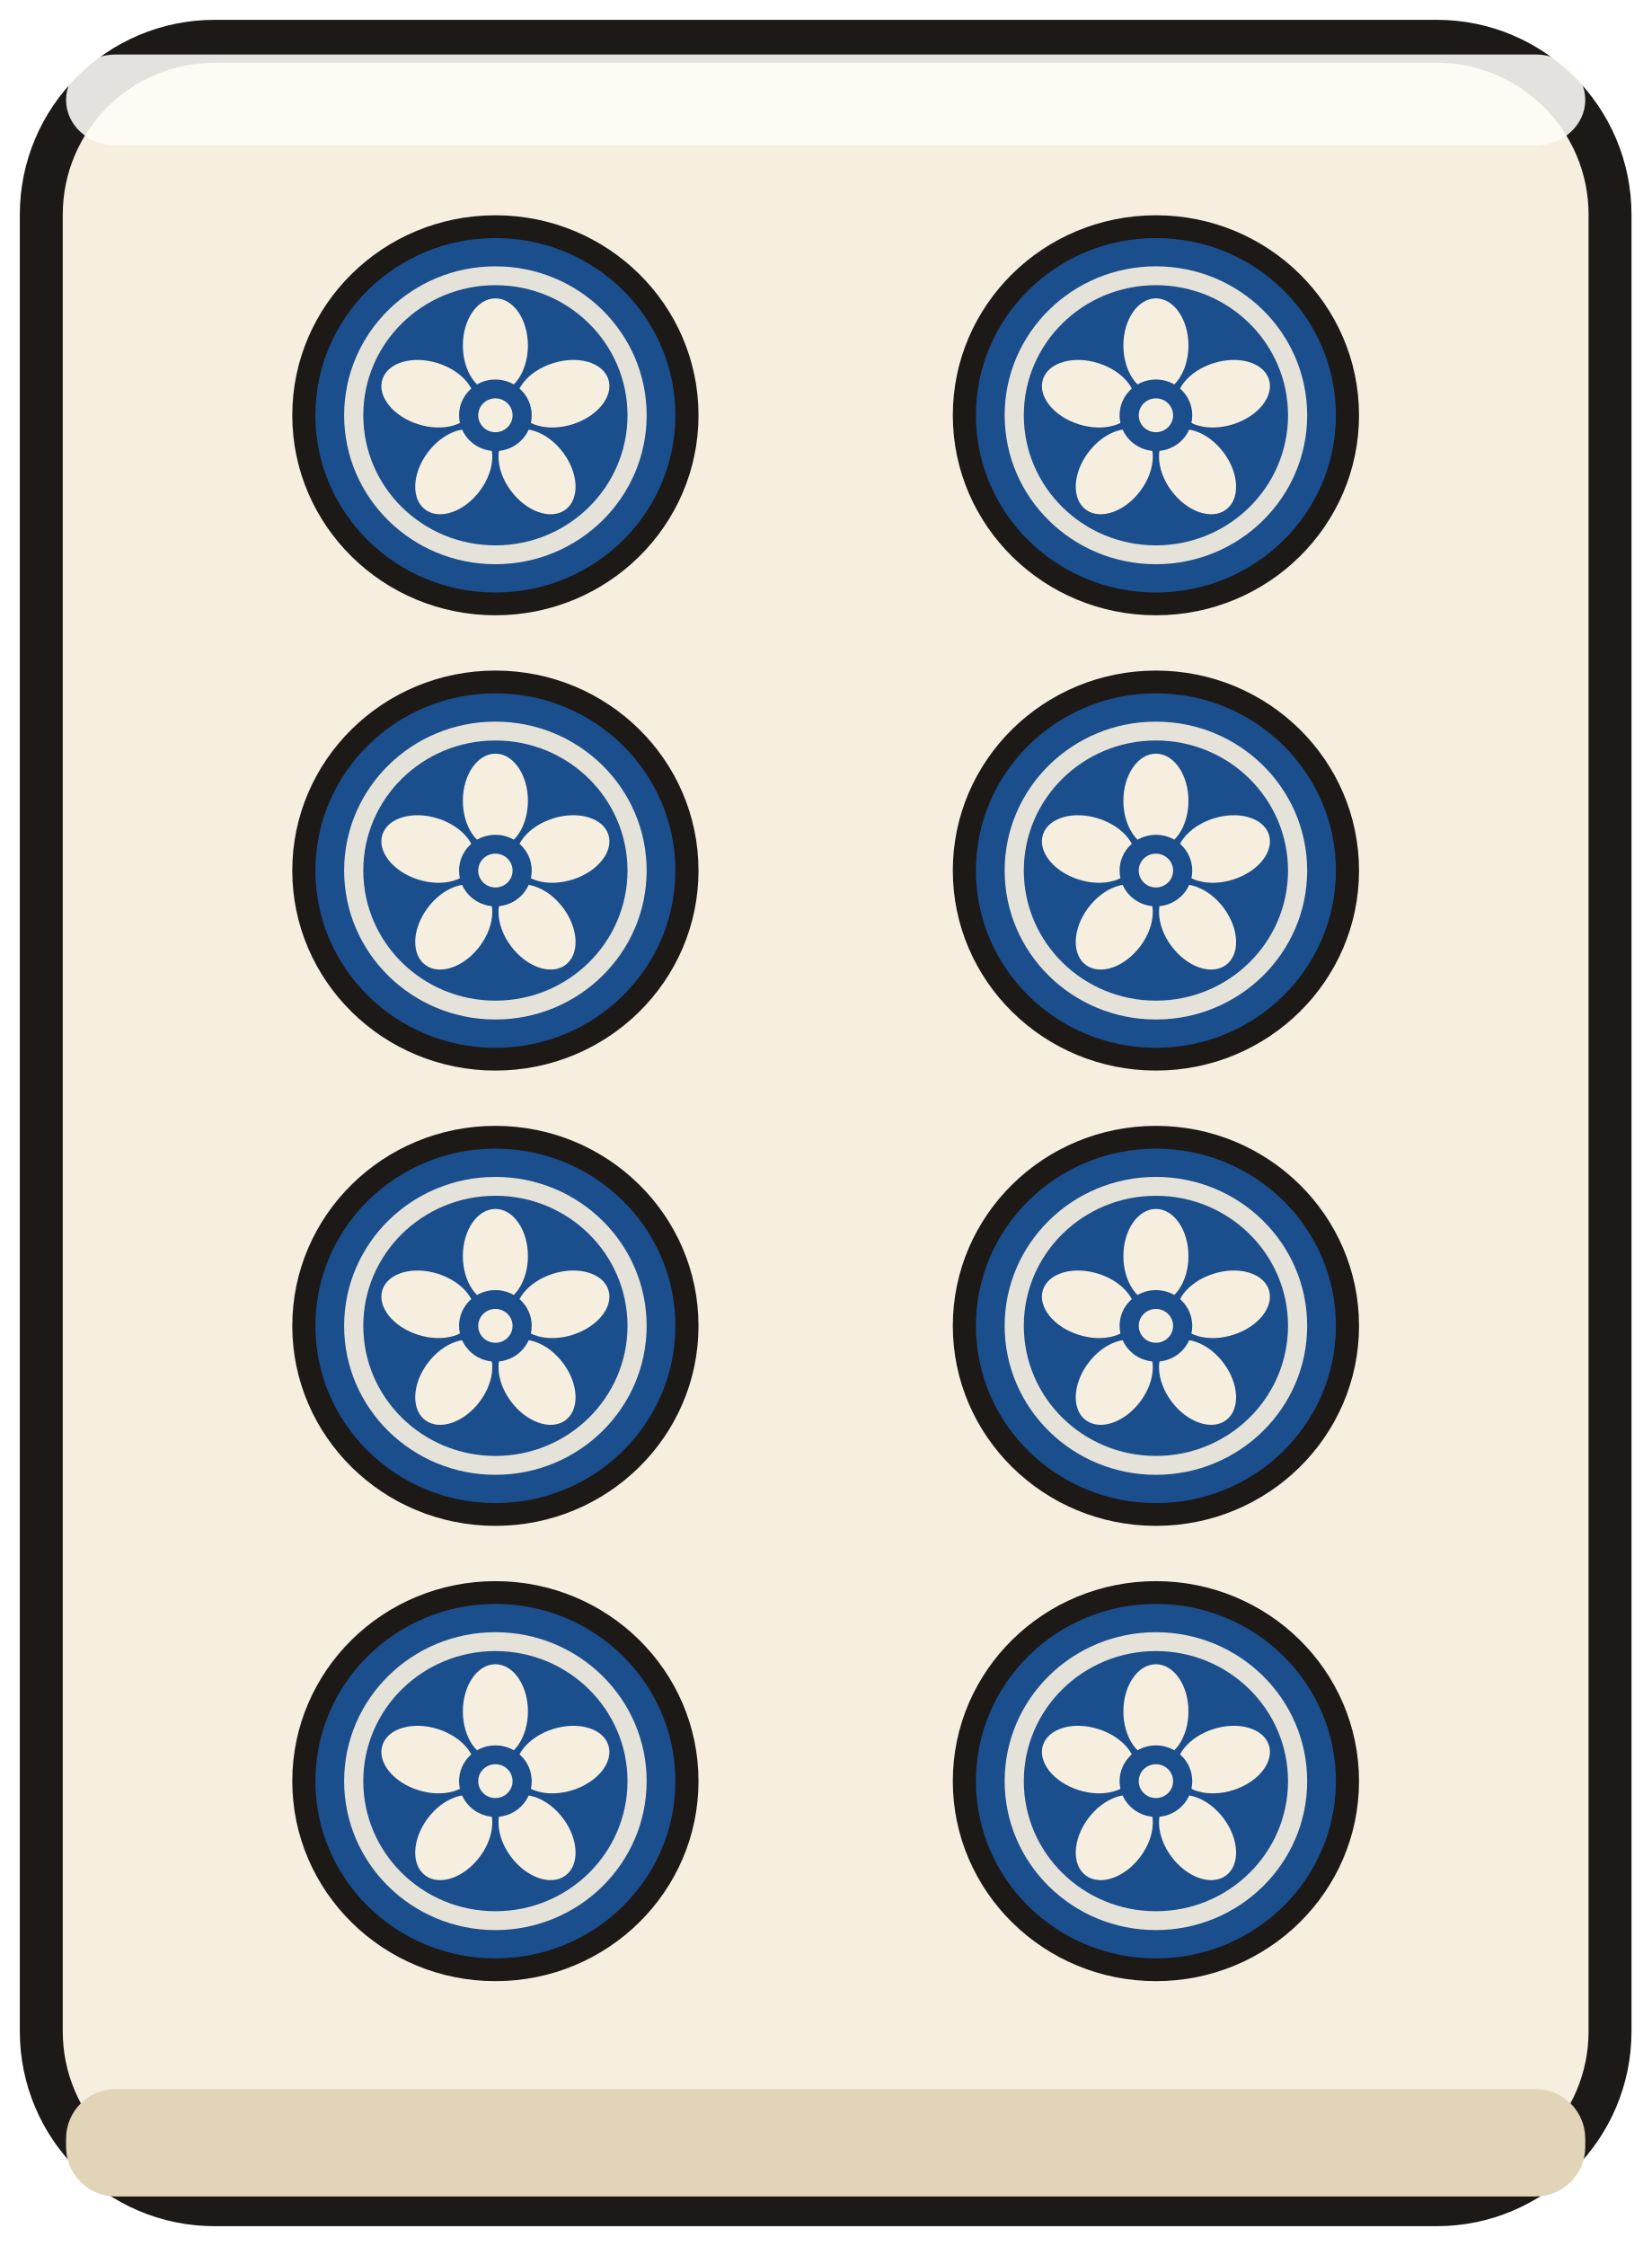
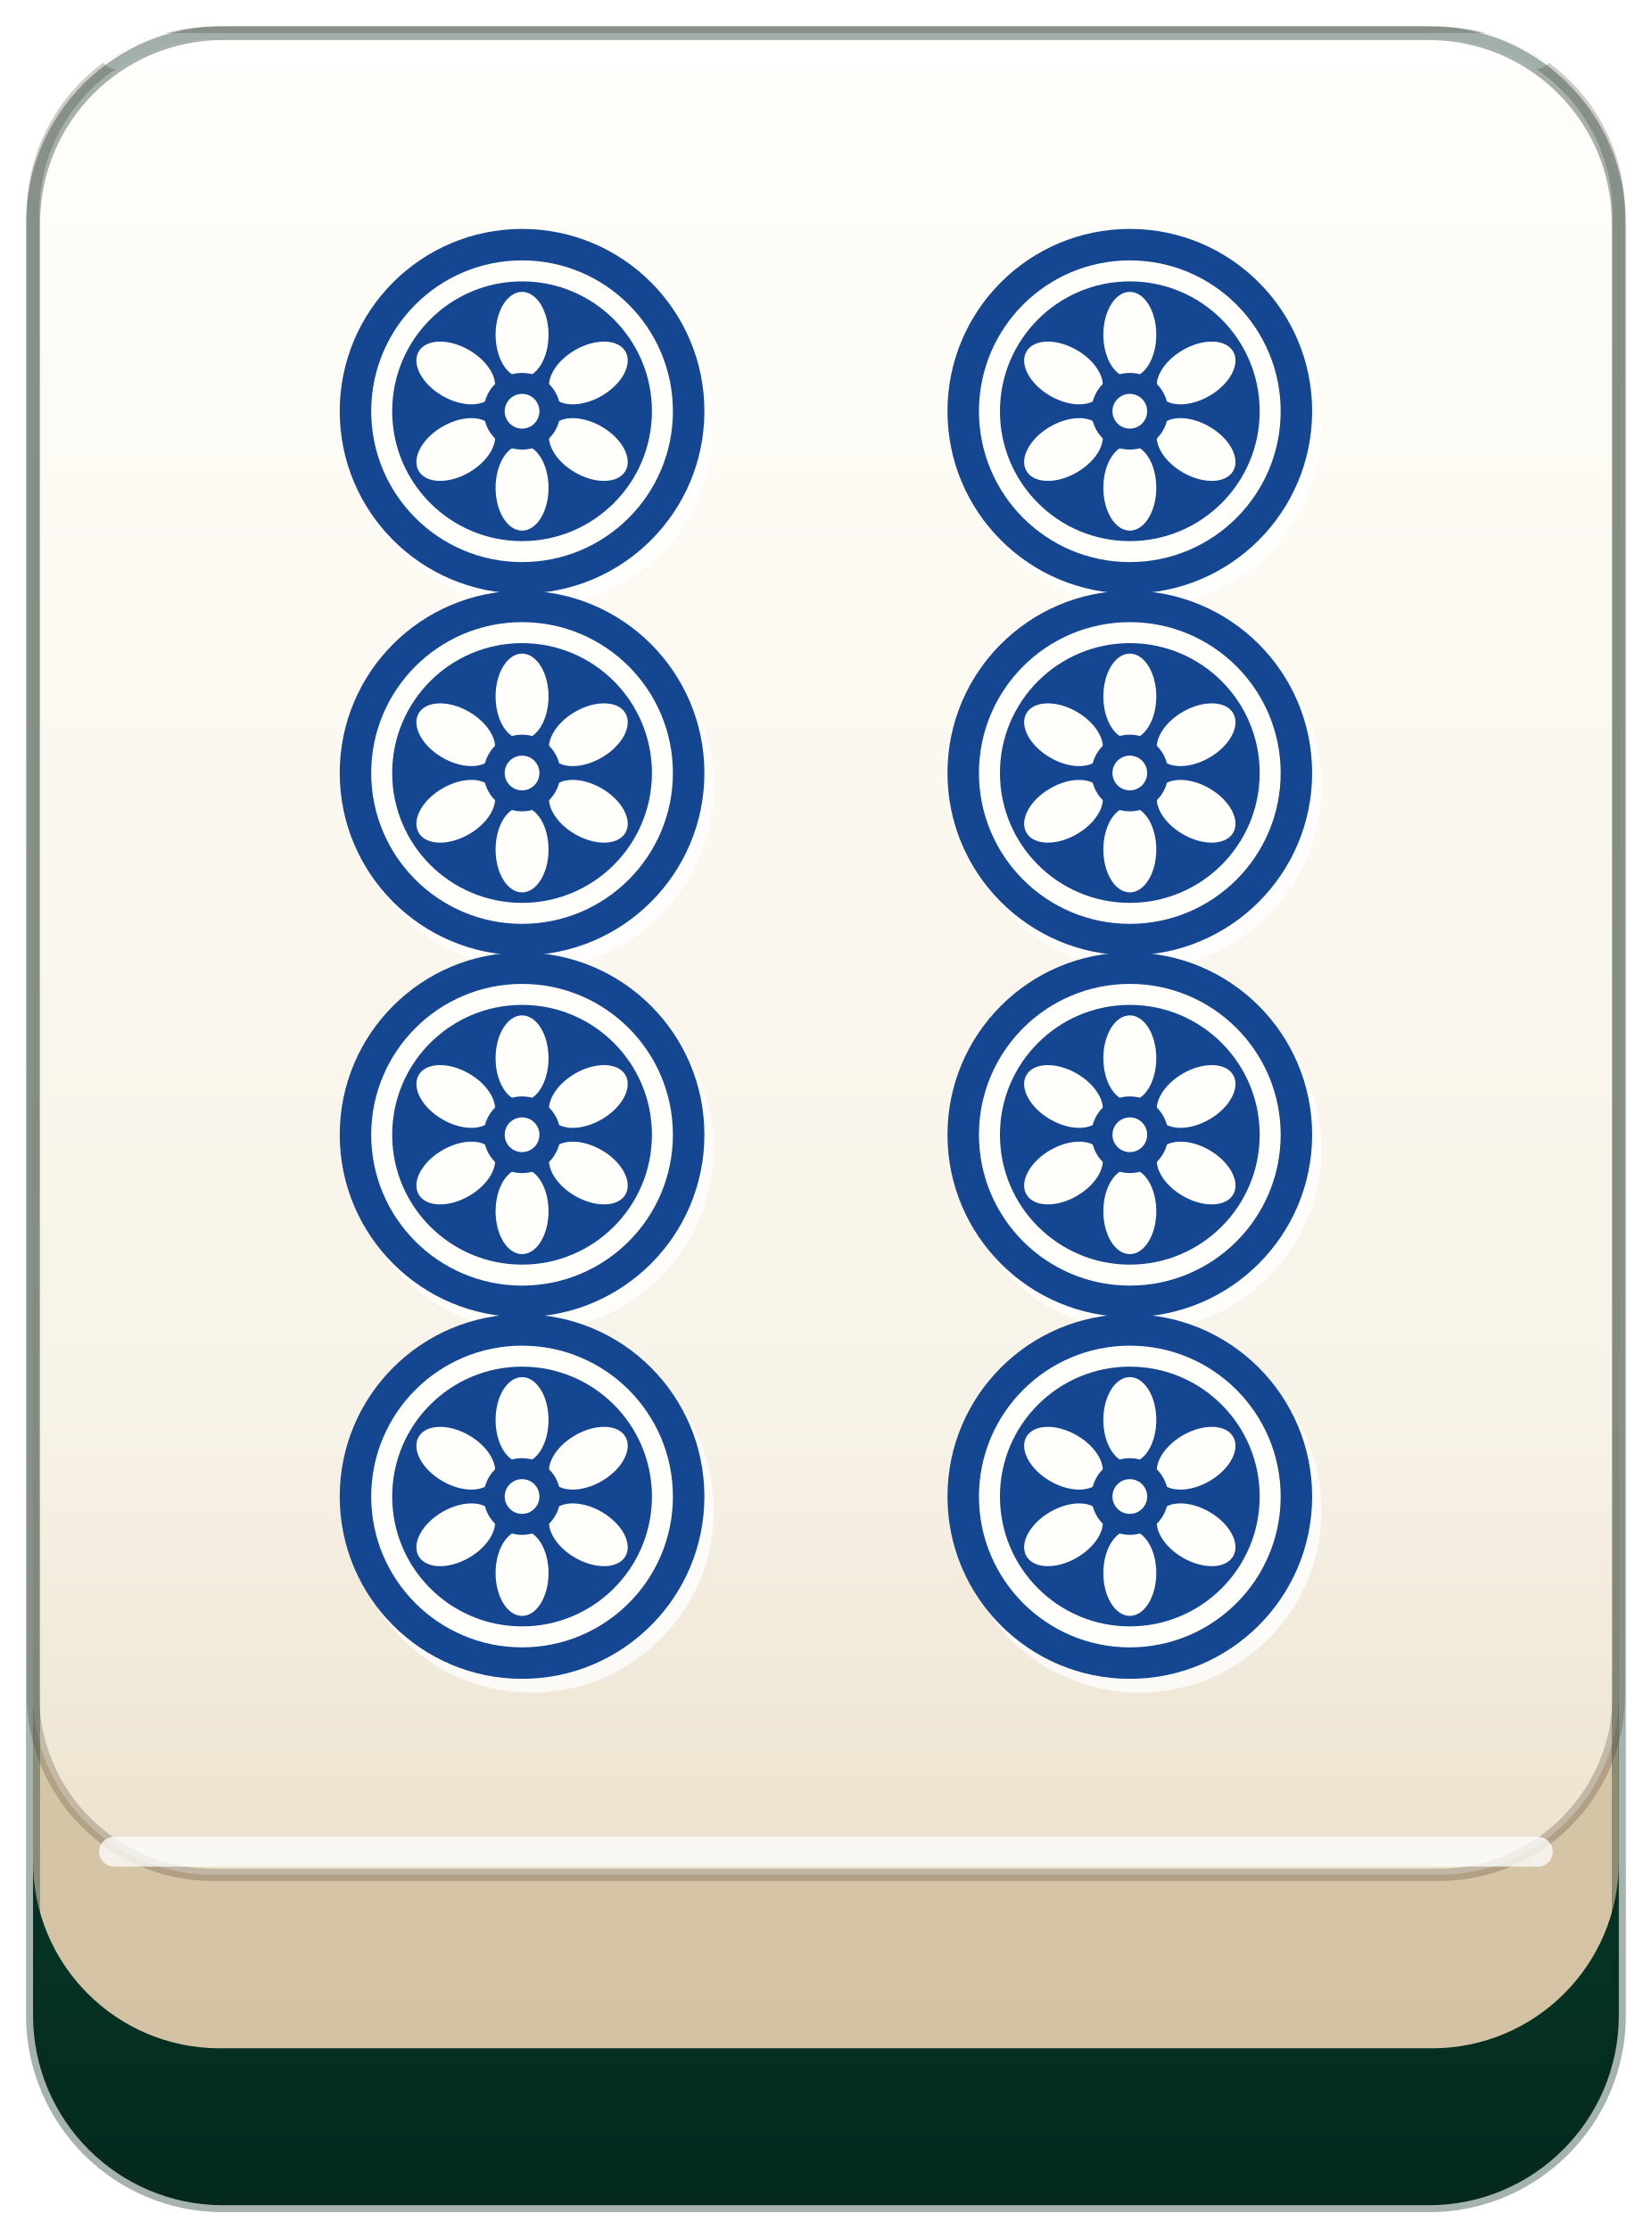
- <svg xmlns="http://www.w3.org/2000/svg" viewBox="0 0 100 136">
-   <rect x="2.5" y="2.5" width="95" height="131" rx="10.5" fill="#F6EFE0" stroke="#1C1917" stroke-width="2.6" />
-   <rect x="4" y="3.3" width="92" height="5.5" rx="3" fill="#FFFDF8" opacity="0.88" />
-   <rect x="4" y="126.5" width="92" height="6.5" rx="3" fill="#E2D4B7" />
-   <g transform="translate(0 2.50) scale(1 0.9846)">
-     <g>
-       <circle cx="30" cy="23" r="11.6" fill="#1B4E8D" stroke="#1C1917" stroke-width="1.4" />
-       <circle cx="30" cy="23" r="8.58" fill="none" stroke="#F6EFE0" stroke-width="1.16" opacity="0.92" />
-       <g transform="rotate(0 30 23)">
-         <ellipse cx="30" cy="18.71" rx="1.97" ry="2.90" fill="#F6EFE0" />
-       </g>
-       <g transform="rotate(72 30 23)">
-         <ellipse cx="30" cy="18.71" rx="1.97" ry="2.90" fill="#F6EFE0" />
-       </g>
-       <g transform="rotate(144 30 23)">
-         <ellipse cx="30" cy="18.71" rx="1.97" ry="2.90" fill="#F6EFE0" />
-       </g>
-       <g transform="rotate(216 30 23)">
-         <ellipse cx="30" cy="18.71" rx="1.97" ry="2.90" fill="#F6EFE0" />
-       </g>
-       <g transform="rotate(288 30 23)">
-         <ellipse cx="30" cy="18.71" rx="1.97" ry="2.90" fill="#F6EFE0" />
-       </g>
-       <circle cx="30" cy="23" r="2.20" fill="#1B4E8D" />
-       <circle cx="30" cy="23" r="1.04" fill="#F6EFE0" />
-     </g>
-     <g>
-       <circle cx="70" cy="23" r="11.6" fill="#1B4E8D" stroke="#1C1917" stroke-width="1.4" />
-       <circle cx="70" cy="23" r="8.58" fill="none" stroke="#F6EFE0" stroke-width="1.16" opacity="0.92" />
-       <g transform="rotate(0 70 23)">
-         <ellipse cx="70" cy="18.71" rx="1.97" ry="2.90" fill="#F6EFE0" />
-       </g>
-       <g transform="rotate(72 70 23)">
-         <ellipse cx="70" cy="18.71" rx="1.97" ry="2.90" fill="#F6EFE0" />
-       </g>
-       <g transform="rotate(144 70 23)">
-         <ellipse cx="70" cy="18.71" rx="1.97" ry="2.90" fill="#F6EFE0" />
-       </g>
-       <g transform="rotate(216 70 23)">
-         <ellipse cx="70" cy="18.71" rx="1.97" ry="2.90" fill="#F6EFE0" />
-       </g>
-       <g transform="rotate(288 70 23)">
-         <ellipse cx="70" cy="18.71" rx="1.97" ry="2.90" fill="#F6EFE0" />
-       </g>
-       <circle cx="70" cy="23" r="2.20" fill="#1B4E8D" />
-       <circle cx="70" cy="23" r="1.04" fill="#F6EFE0" />
-     </g>
-     <g>
-       <circle cx="30" cy="51" r="11.6" fill="#1B4E8D" stroke="#1C1917" stroke-width="1.4" />
-       <circle cx="30" cy="51" r="8.58" fill="none" stroke="#F6EFE0" stroke-width="1.16" opacity="0.92" />
-       <g transform="rotate(0 30 51)">
-         <ellipse cx="30" cy="46.71" rx="1.97" ry="2.90" fill="#F6EFE0" />
-       </g>
-       <g transform="rotate(72 30 51)">
-         <ellipse cx="30" cy="46.71" rx="1.97" ry="2.90" fill="#F6EFE0" />
-       </g>
-       <g transform="rotate(144 30 51)">
-         <ellipse cx="30" cy="46.71" rx="1.97" ry="2.90" fill="#F6EFE0" />
-       </g>
-       <g transform="rotate(216 30 51)">
-         <ellipse cx="30" cy="46.71" rx="1.97" ry="2.90" fill="#F6EFE0" />
-       </g>
-       <g transform="rotate(288 30 51)">
-         <ellipse cx="30" cy="46.71" rx="1.97" ry="2.90" fill="#F6EFE0" />
-       </g>
-       <circle cx="30" cy="51" r="2.20" fill="#1B4E8D" />
-       <circle cx="30" cy="51" r="1.04" fill="#F6EFE0" />
-     </g>
-     <g>
-       <circle cx="70" cy="51" r="11.6" fill="#1B4E8D" stroke="#1C1917" stroke-width="1.4" />
-       <circle cx="70" cy="51" r="8.58" fill="none" stroke="#F6EFE0" stroke-width="1.16" opacity="0.92" />
-       <g transform="rotate(0 70 51)">
-         <ellipse cx="70" cy="46.71" rx="1.97" ry="2.90" fill="#F6EFE0" />
-       </g>
-       <g transform="rotate(72 70 51)">
-         <ellipse cx="70" cy="46.71" rx="1.97" ry="2.90" fill="#F6EFE0" />
-       </g>
-       <g transform="rotate(144 70 51)">
-         <ellipse cx="70" cy="46.71" rx="1.97" ry="2.90" fill="#F6EFE0" />
-       </g>
-       <g transform="rotate(216 70 51)">
-         <ellipse cx="70" cy="46.71" rx="1.97" ry="2.90" fill="#F6EFE0" />
-       </g>
-       <g transform="rotate(288 70 51)">
-         <ellipse cx="70" cy="46.71" rx="1.97" ry="2.90" fill="#F6EFE0" />
-       </g>
-       <circle cx="70" cy="51" r="2.20" fill="#1B4E8D" />
-       <circle cx="70" cy="51" r="1.04" fill="#F6EFE0" />
-     </g>
-     <g>
-       <circle cx="30" cy="79" r="11.6" fill="#1B4E8D" stroke="#1C1917" stroke-width="1.4" />
-       <circle cx="30" cy="79" r="8.58" fill="none" stroke="#F6EFE0" stroke-width="1.16" opacity="0.92" />
-       <g transform="rotate(0 30 79)">
-         <ellipse cx="30" cy="74.71" rx="1.97" ry="2.90" fill="#F6EFE0" />
-       </g>
-       <g transform="rotate(72 30 79)">
-         <ellipse cx="30" cy="74.71" rx="1.97" ry="2.90" fill="#F6EFE0" />
-       </g>
-       <g transform="rotate(144 30 79)">
-         <ellipse cx="30" cy="74.71" rx="1.97" ry="2.90" fill="#F6EFE0" />
-       </g>
-       <g transform="rotate(216 30 79)">
-         <ellipse cx="30" cy="74.71" rx="1.97" ry="2.90" fill="#F6EFE0" />
-       </g>
-       <g transform="rotate(288 30 79)">
-         <ellipse cx="30" cy="74.71" rx="1.97" ry="2.90" fill="#F6EFE0" />
-       </g>
-       <circle cx="30" cy="79" r="2.20" fill="#1B4E8D" />
-       <circle cx="30" cy="79" r="1.04" fill="#F6EFE0" />
-     </g>
-     <g>
-       <circle cx="70" cy="79" r="11.6" fill="#1B4E8D" stroke="#1C1917" stroke-width="1.4" />
-       <circle cx="70" cy="79" r="8.58" fill="none" stroke="#F6EFE0" stroke-width="1.16" opacity="0.92" />
-       <g transform="rotate(0 70 79)">
-         <ellipse cx="70" cy="74.71" rx="1.97" ry="2.90" fill="#F6EFE0" />
-       </g>
-       <g transform="rotate(72 70 79)">
-         <ellipse cx="70" cy="74.71" rx="1.97" ry="2.90" fill="#F6EFE0" />
-       </g>
-       <g transform="rotate(144 70 79)">
-         <ellipse cx="70" cy="74.71" rx="1.97" ry="2.90" fill="#F6EFE0" />
-       </g>
-       <g transform="rotate(216 70 79)">
-         <ellipse cx="70" cy="74.71" rx="1.97" ry="2.90" fill="#F6EFE0" />
-       </g>
-       <g transform="rotate(288 70 79)">
-         <ellipse cx="70" cy="74.71" rx="1.97" ry="2.90" fill="#F6EFE0" />
-       </g>
-       <circle cx="70" cy="79" r="2.20" fill="#1B4E8D" />
-       <circle cx="70" cy="79" r="1.04" fill="#F6EFE0" />
-     </g>
-     <g>
-       <circle cx="30" cy="107" r="11.6" fill="#1B4E8D" stroke="#1C1917" stroke-width="1.4" />
-       <circle cx="30" cy="107" r="8.58" fill="none" stroke="#F6EFE0" stroke-width="1.16" opacity="0.92" />
-       <g transform="rotate(0 30 107)">
-         <ellipse cx="30" cy="102.71" rx="1.97" ry="2.90" fill="#F6EFE0" />
-       </g>
-       <g transform="rotate(72 30 107)">
-         <ellipse cx="30" cy="102.71" rx="1.97" ry="2.90" fill="#F6EFE0" />
-       </g>
-       <g transform="rotate(144 30 107)">
-         <ellipse cx="30" cy="102.71" rx="1.97" ry="2.90" fill="#F6EFE0" />
-       </g>
-       <g transform="rotate(216 30 107)">
-         <ellipse cx="30" cy="102.71" rx="1.97" ry="2.90" fill="#F6EFE0" />
-       </g>
-       <g transform="rotate(288 30 107)">
-         <ellipse cx="30" cy="102.71" rx="1.97" ry="2.90" fill="#F6EFE0" />
-       </g>
-       <circle cx="30" cy="107" r="2.20" fill="#1B4E8D" />
-       <circle cx="30" cy="107" r="1.04" fill="#F6EFE0" />
-     </g>
-     <g>
-       <circle cx="70" cy="107" r="11.6" fill="#1B4E8D" stroke="#1C1917" stroke-width="1.4" />
-       <circle cx="70" cy="107" r="8.58" fill="none" stroke="#F6EFE0" stroke-width="1.16" opacity="0.92" />
-       <g transform="rotate(0 70 107)">
-         <ellipse cx="70" cy="102.71" rx="1.97" ry="2.90" fill="#F6EFE0" />
-       </g>
-       <g transform="rotate(72 70 107)">
-         <ellipse cx="70" cy="102.71" rx="1.97" ry="2.90" fill="#F6EFE0" />
-       </g>
-       <g transform="rotate(144 70 107)">
-         <ellipse cx="70" cy="102.71" rx="1.97" ry="2.90" fill="#F6EFE0" />
-       </g>
-       <g transform="rotate(216 70 107)">
-         <ellipse cx="70" cy="102.71" rx="1.97" ry="2.90" fill="#F6EFE0" />
-       </g>
-       <g transform="rotate(288 70 107)">
-         <ellipse cx="70" cy="102.71" rx="1.97" ry="2.90" fill="#F6EFE0" />
-       </g>
-       <circle cx="70" cy="107" r="2.20" fill="#1B4E8D" />
-       <circle cx="70" cy="107" r="1.04" fill="#F6EFE0" />
+ <svg xmlns="http://www.w3.org/2000/svg" viewBox="0 0 100 135">
+   <defs>
+     <linearGradient id="ivoryFaceGrad" x1="0" y1="0" x2="0" y2="1">
+       <stop offset="0%" stop-color="#FFFEFA" />
+       <stop offset="75%" stop-color="#F8F3E8" />
+       <stop offset="100%" stop-color="#ECE2CE" />
+     </linearGradient>
+     <linearGradient id="ivoryWallGrad" x1="0" y1="0" x2="0" y2="1">
+       <stop offset="0%" stop-color="#E7DBC5" />
+       <stop offset="100%" stop-color="#D3C2A3" />
+     </linearGradient>
+     <linearGradient id="jadeStandingGrad" x1="0" y1="0" x2="0" y2="1">
+       <stop offset="0%" stop-color="#1EA67A" />
+       <stop offset="18%" stop-color="#0E7A56" />
+       <stop offset="100%" stop-color="#074B34" />
+     </linearGradient>
+     <linearGradient id="jadeBackFaceGrad" x1="0" y1="0" x2="1" y2="1">
+       <stop offset="0%" stop-color="#1EA67A" />
+       <stop offset="50%" stop-color="#0E7A56" />
+       <stop offset="100%" stop-color="#074B34" />
+     </linearGradient>
+     <linearGradient id="jadeLipGrad" x1="0" y1="0" x2="0" y2="1">
+       <stop offset="0%" stop-color="#0E7A56" />
+       <stop offset="60%" stop-color="#074B34" />
+       <stop offset="100%" stop-color="#04291D" />
+     </linearGradient>
+   </defs>
+   <rect x="2" y="2" width="96" height="131.5" rx="11.5" fill="url(#jadeLipGrad)" />
+   <rect x="2" y="2" width="96" height="122.0" rx="11.3" fill="url(#ivoryWallGrad)" />
+   <rect x="2" y="2" width="96" height="111.5" rx="10.9" fill="url(#ivoryFaceGrad)" stroke="rgba(82, 69, 53, 0.28)" stroke-width="0.75" />
+   <rect x="6" y="111.2" width="88" height="1.8" rx="0.9" fill="rgba(255, 255, 255, 0.76)" />
+   <rect x="6" y="2" width="88" height="2.2" rx="1.1" fill="rgba(255, 255, 255, 0.88)" />
+   <rect x="2" y="2" width="96" height="131.5" rx="11.5" fill="none" stroke="rgba(11, 43, 33, 0.36)" stroke-width="0.85" />
+   <g transform="translate(6.20 8.69) scale(0.876)">
+     <g>
+       <circle cx="29.65" cy="19.45" r="12.60" fill="rgba(255, 255, 255, 0.78)" />
+       <circle cx="29" cy="18.5" r="12.60" fill="#144692" />
+       <circle cx="29" cy="18.5" r="9.70" fill="none" stroke="#FFFEFA" stroke-width="1.45" />
+       <g transform="rotate(0 29 18.5)">
+         <ellipse cx="29" cy="13.21" rx="1.83" ry="2.96" fill="#FFFEFA" />
+       </g>
+       <g transform="rotate(60 29 18.5)">
+         <ellipse cx="29" cy="13.21" rx="1.83" ry="2.96" fill="#FFFEFA" />
+       </g>
+       <g transform="rotate(120 29 18.5)">
+         <ellipse cx="29" cy="13.21" rx="1.83" ry="2.96" fill="#FFFEFA" />
+       </g>
+       <g transform="rotate(180 29 18.5)">
+         <ellipse cx="29" cy="13.21" rx="1.83" ry="2.96" fill="#FFFEFA" />
+       </g>
+       <g transform="rotate(240 29 18.5)">
+         <ellipse cx="29" cy="13.21" rx="1.83" ry="2.96" fill="#FFFEFA" />
+       </g>
+       <g transform="rotate(300 29 18.5)">
+         <ellipse cx="29" cy="13.21" rx="1.83" ry="2.96" fill="#FFFEFA" />
+       </g>
+       <circle cx="29" cy="18.5" r="2.65" fill="#144692" />
+       <circle cx="29" cy="18.5" r="1.20" fill="#FFFEFA" />
+     </g>
+     <g>
+       <circle cx="71.65" cy="19.45" r="12.60" fill="rgba(255, 255, 255, 0.78)" />
+       <circle cx="71" cy="18.5" r="12.60" fill="#144692" />
+       <circle cx="71" cy="18.5" r="9.70" fill="none" stroke="#FFFEFA" stroke-width="1.45" />
+       <g transform="rotate(0 71 18.5)">
+         <ellipse cx="71" cy="13.21" rx="1.83" ry="2.96" fill="#FFFEFA" />
+       </g>
+       <g transform="rotate(60 71 18.5)">
+         <ellipse cx="71" cy="13.21" rx="1.83" ry="2.96" fill="#FFFEFA" />
+       </g>
+       <g transform="rotate(120 71 18.5)">
+         <ellipse cx="71" cy="13.21" rx="1.83" ry="2.96" fill="#FFFEFA" />
+       </g>
+       <g transform="rotate(180 71 18.5)">
+         <ellipse cx="71" cy="13.21" rx="1.83" ry="2.96" fill="#FFFEFA" />
+       </g>
+       <g transform="rotate(240 71 18.5)">
+         <ellipse cx="71" cy="13.21" rx="1.83" ry="2.96" fill="#FFFEFA" />
+       </g>
+       <g transform="rotate(300 71 18.5)">
+         <ellipse cx="71" cy="13.21" rx="1.83" ry="2.96" fill="#FFFEFA" />
+       </g>
+       <circle cx="71" cy="18.5" r="2.65" fill="#144692" />
+       <circle cx="71" cy="18.5" r="1.20" fill="#FFFEFA" />
+     </g>
+     <g>
+       <circle cx="29.65" cy="44.45" r="12.60" fill="rgba(255, 255, 255, 0.78)" />
+       <circle cx="29" cy="43.5" r="12.60" fill="#144692" />
+       <circle cx="29" cy="43.5" r="9.70" fill="none" stroke="#FFFEFA" stroke-width="1.45" />
+       <g transform="rotate(0 29 43.5)">
+         <ellipse cx="29" cy="38.21" rx="1.83" ry="2.96" fill="#FFFEFA" />
+       </g>
+       <g transform="rotate(60 29 43.5)">
+         <ellipse cx="29" cy="38.21" rx="1.83" ry="2.96" fill="#FFFEFA" />
+       </g>
+       <g transform="rotate(120 29 43.5)">
+         <ellipse cx="29" cy="38.21" rx="1.83" ry="2.96" fill="#FFFEFA" />
+       </g>
+       <g transform="rotate(180 29 43.5)">
+         <ellipse cx="29" cy="38.21" rx="1.83" ry="2.96" fill="#FFFEFA" />
+       </g>
+       <g transform="rotate(240 29 43.5)">
+         <ellipse cx="29" cy="38.21" rx="1.83" ry="2.96" fill="#FFFEFA" />
+       </g>
+       <g transform="rotate(300 29 43.5)">
+         <ellipse cx="29" cy="38.21" rx="1.83" ry="2.96" fill="#FFFEFA" />
+       </g>
+       <circle cx="29" cy="43.5" r="2.65" fill="#144692" />
+       <circle cx="29" cy="43.5" r="1.20" fill="#FFFEFA" />
+     </g>
+     <g>
+       <circle cx="71.65" cy="44.45" r="12.60" fill="rgba(255, 255, 255, 0.78)" />
+       <circle cx="71" cy="43.5" r="12.60" fill="#144692" />
+       <circle cx="71" cy="43.5" r="9.70" fill="none" stroke="#FFFEFA" stroke-width="1.45" />
+       <g transform="rotate(0 71 43.5)">
+         <ellipse cx="71" cy="38.21" rx="1.83" ry="2.96" fill="#FFFEFA" />
+       </g>
+       <g transform="rotate(60 71 43.5)">
+         <ellipse cx="71" cy="38.21" rx="1.83" ry="2.96" fill="#FFFEFA" />
+       </g>
+       <g transform="rotate(120 71 43.5)">
+         <ellipse cx="71" cy="38.21" rx="1.83" ry="2.96" fill="#FFFEFA" />
+       </g>
+       <g transform="rotate(180 71 43.5)">
+         <ellipse cx="71" cy="38.21" rx="1.83" ry="2.96" fill="#FFFEFA" />
+       </g>
+       <g transform="rotate(240 71 43.5)">
+         <ellipse cx="71" cy="38.21" rx="1.83" ry="2.96" fill="#FFFEFA" />
+       </g>
+       <g transform="rotate(300 71 43.5)">
+         <ellipse cx="71" cy="38.21" rx="1.83" ry="2.96" fill="#FFFEFA" />
+       </g>
+       <circle cx="71" cy="43.5" r="2.65" fill="#144692" />
+       <circle cx="71" cy="43.5" r="1.20" fill="#FFFEFA" />
+     </g>
+     <g>
+       <circle cx="29.65" cy="69.45" r="12.60" fill="rgba(255, 255, 255, 0.78)" />
+       <circle cx="29" cy="68.5" r="12.60" fill="#144692" />
+       <circle cx="29" cy="68.5" r="9.70" fill="none" stroke="#FFFEFA" stroke-width="1.45" />
+       <g transform="rotate(0 29 68.5)">
+         <ellipse cx="29" cy="63.21" rx="1.83" ry="2.96" fill="#FFFEFA" />
+       </g>
+       <g transform="rotate(60 29 68.5)">
+         <ellipse cx="29" cy="63.21" rx="1.83" ry="2.96" fill="#FFFEFA" />
+       </g>
+       <g transform="rotate(120 29 68.5)">
+         <ellipse cx="29" cy="63.21" rx="1.83" ry="2.96" fill="#FFFEFA" />
+       </g>
+       <g transform="rotate(180 29 68.5)">
+         <ellipse cx="29" cy="63.21" rx="1.83" ry="2.96" fill="#FFFEFA" />
+       </g>
+       <g transform="rotate(240 29 68.5)">
+         <ellipse cx="29" cy="63.21" rx="1.83" ry="2.96" fill="#FFFEFA" />
+       </g>
+       <g transform="rotate(300 29 68.5)">
+         <ellipse cx="29" cy="63.21" rx="1.83" ry="2.96" fill="#FFFEFA" />
+       </g>
+       <circle cx="29" cy="68.5" r="2.65" fill="#144692" />
+       <circle cx="29" cy="68.5" r="1.20" fill="#FFFEFA" />
+     </g>
+     <g>
+       <circle cx="71.65" cy="69.45" r="12.60" fill="rgba(255, 255, 255, 0.78)" />
+       <circle cx="71" cy="68.5" r="12.60" fill="#144692" />
+       <circle cx="71" cy="68.5" r="9.70" fill="none" stroke="#FFFEFA" stroke-width="1.45" />
+       <g transform="rotate(0 71 68.5)">
+         <ellipse cx="71" cy="63.21" rx="1.83" ry="2.96" fill="#FFFEFA" />
+       </g>
+       <g transform="rotate(60 71 68.5)">
+         <ellipse cx="71" cy="63.21" rx="1.83" ry="2.96" fill="#FFFEFA" />
+       </g>
+       <g transform="rotate(120 71 68.5)">
+         <ellipse cx="71" cy="63.21" rx="1.83" ry="2.96" fill="#FFFEFA" />
+       </g>
+       <g transform="rotate(180 71 68.5)">
+         <ellipse cx="71" cy="63.21" rx="1.83" ry="2.96" fill="#FFFEFA" />
+       </g>
+       <g transform="rotate(240 71 68.5)">
+         <ellipse cx="71" cy="63.21" rx="1.83" ry="2.96" fill="#FFFEFA" />
+       </g>
+       <g transform="rotate(300 71 68.5)">
+         <ellipse cx="71" cy="63.21" rx="1.83" ry="2.96" fill="#FFFEFA" />
+       </g>
+       <circle cx="71" cy="68.5" r="2.65" fill="#144692" />
+       <circle cx="71" cy="68.5" r="1.20" fill="#FFFEFA" />
+     </g>
+     <g>
+       <circle cx="29.65" cy="94.45" r="12.60" fill="rgba(255, 255, 255, 0.78)" />
+       <circle cx="29" cy="93.5" r="12.60" fill="#144692" />
+       <circle cx="29" cy="93.5" r="9.70" fill="none" stroke="#FFFEFA" stroke-width="1.45" />
+       <g transform="rotate(0 29 93.5)">
+         <ellipse cx="29" cy="88.21" rx="1.83" ry="2.96" fill="#FFFEFA" />
+       </g>
+       <g transform="rotate(60 29 93.5)">
+         <ellipse cx="29" cy="88.21" rx="1.83" ry="2.96" fill="#FFFEFA" />
+       </g>
+       <g transform="rotate(120 29 93.5)">
+         <ellipse cx="29" cy="88.21" rx="1.83" ry="2.96" fill="#FFFEFA" />
+       </g>
+       <g transform="rotate(180 29 93.5)">
+         <ellipse cx="29" cy="88.21" rx="1.83" ry="2.96" fill="#FFFEFA" />
+       </g>
+       <g transform="rotate(240 29 93.5)">
+         <ellipse cx="29" cy="88.21" rx="1.83" ry="2.96" fill="#FFFEFA" />
+       </g>
+       <g transform="rotate(300 29 93.5)">
+         <ellipse cx="29" cy="88.21" rx="1.83" ry="2.96" fill="#FFFEFA" />
+       </g>
+       <circle cx="29" cy="93.5" r="2.65" fill="#144692" />
+       <circle cx="29" cy="93.5" r="1.20" fill="#FFFEFA" />
+     </g>
+     <g>
+       <circle cx="71.65" cy="94.45" r="12.60" fill="rgba(255, 255, 255, 0.78)" />
+       <circle cx="71" cy="93.5" r="12.60" fill="#144692" />
+       <circle cx="71" cy="93.5" r="9.70" fill="none" stroke="#FFFEFA" stroke-width="1.45" />
+       <g transform="rotate(0 71 93.5)">
+         <ellipse cx="71" cy="88.21" rx="1.83" ry="2.96" fill="#FFFEFA" />
+       </g>
+       <g transform="rotate(60 71 93.5)">
+         <ellipse cx="71" cy="88.21" rx="1.83" ry="2.96" fill="#FFFEFA" />
+       </g>
+       <g transform="rotate(120 71 93.5)">
+         <ellipse cx="71" cy="88.21" rx="1.83" ry="2.96" fill="#FFFEFA" />
+       </g>
+       <g transform="rotate(180 71 93.5)">
+         <ellipse cx="71" cy="88.21" rx="1.83" ry="2.96" fill="#FFFEFA" />
+       </g>
+       <g transform="rotate(240 71 93.5)">
+         <ellipse cx="71" cy="88.21" rx="1.83" ry="2.96" fill="#FFFEFA" />
+       </g>
+       <g transform="rotate(300 71 93.5)">
+         <ellipse cx="71" cy="88.21" rx="1.83" ry="2.96" fill="#FFFEFA" />
+       </g>
+       <circle cx="71" cy="93.5" r="2.65" fill="#144692" />
+       <circle cx="71" cy="93.5" r="1.20" fill="#FFFEFA" />
    </g>
  </g>
</svg>
